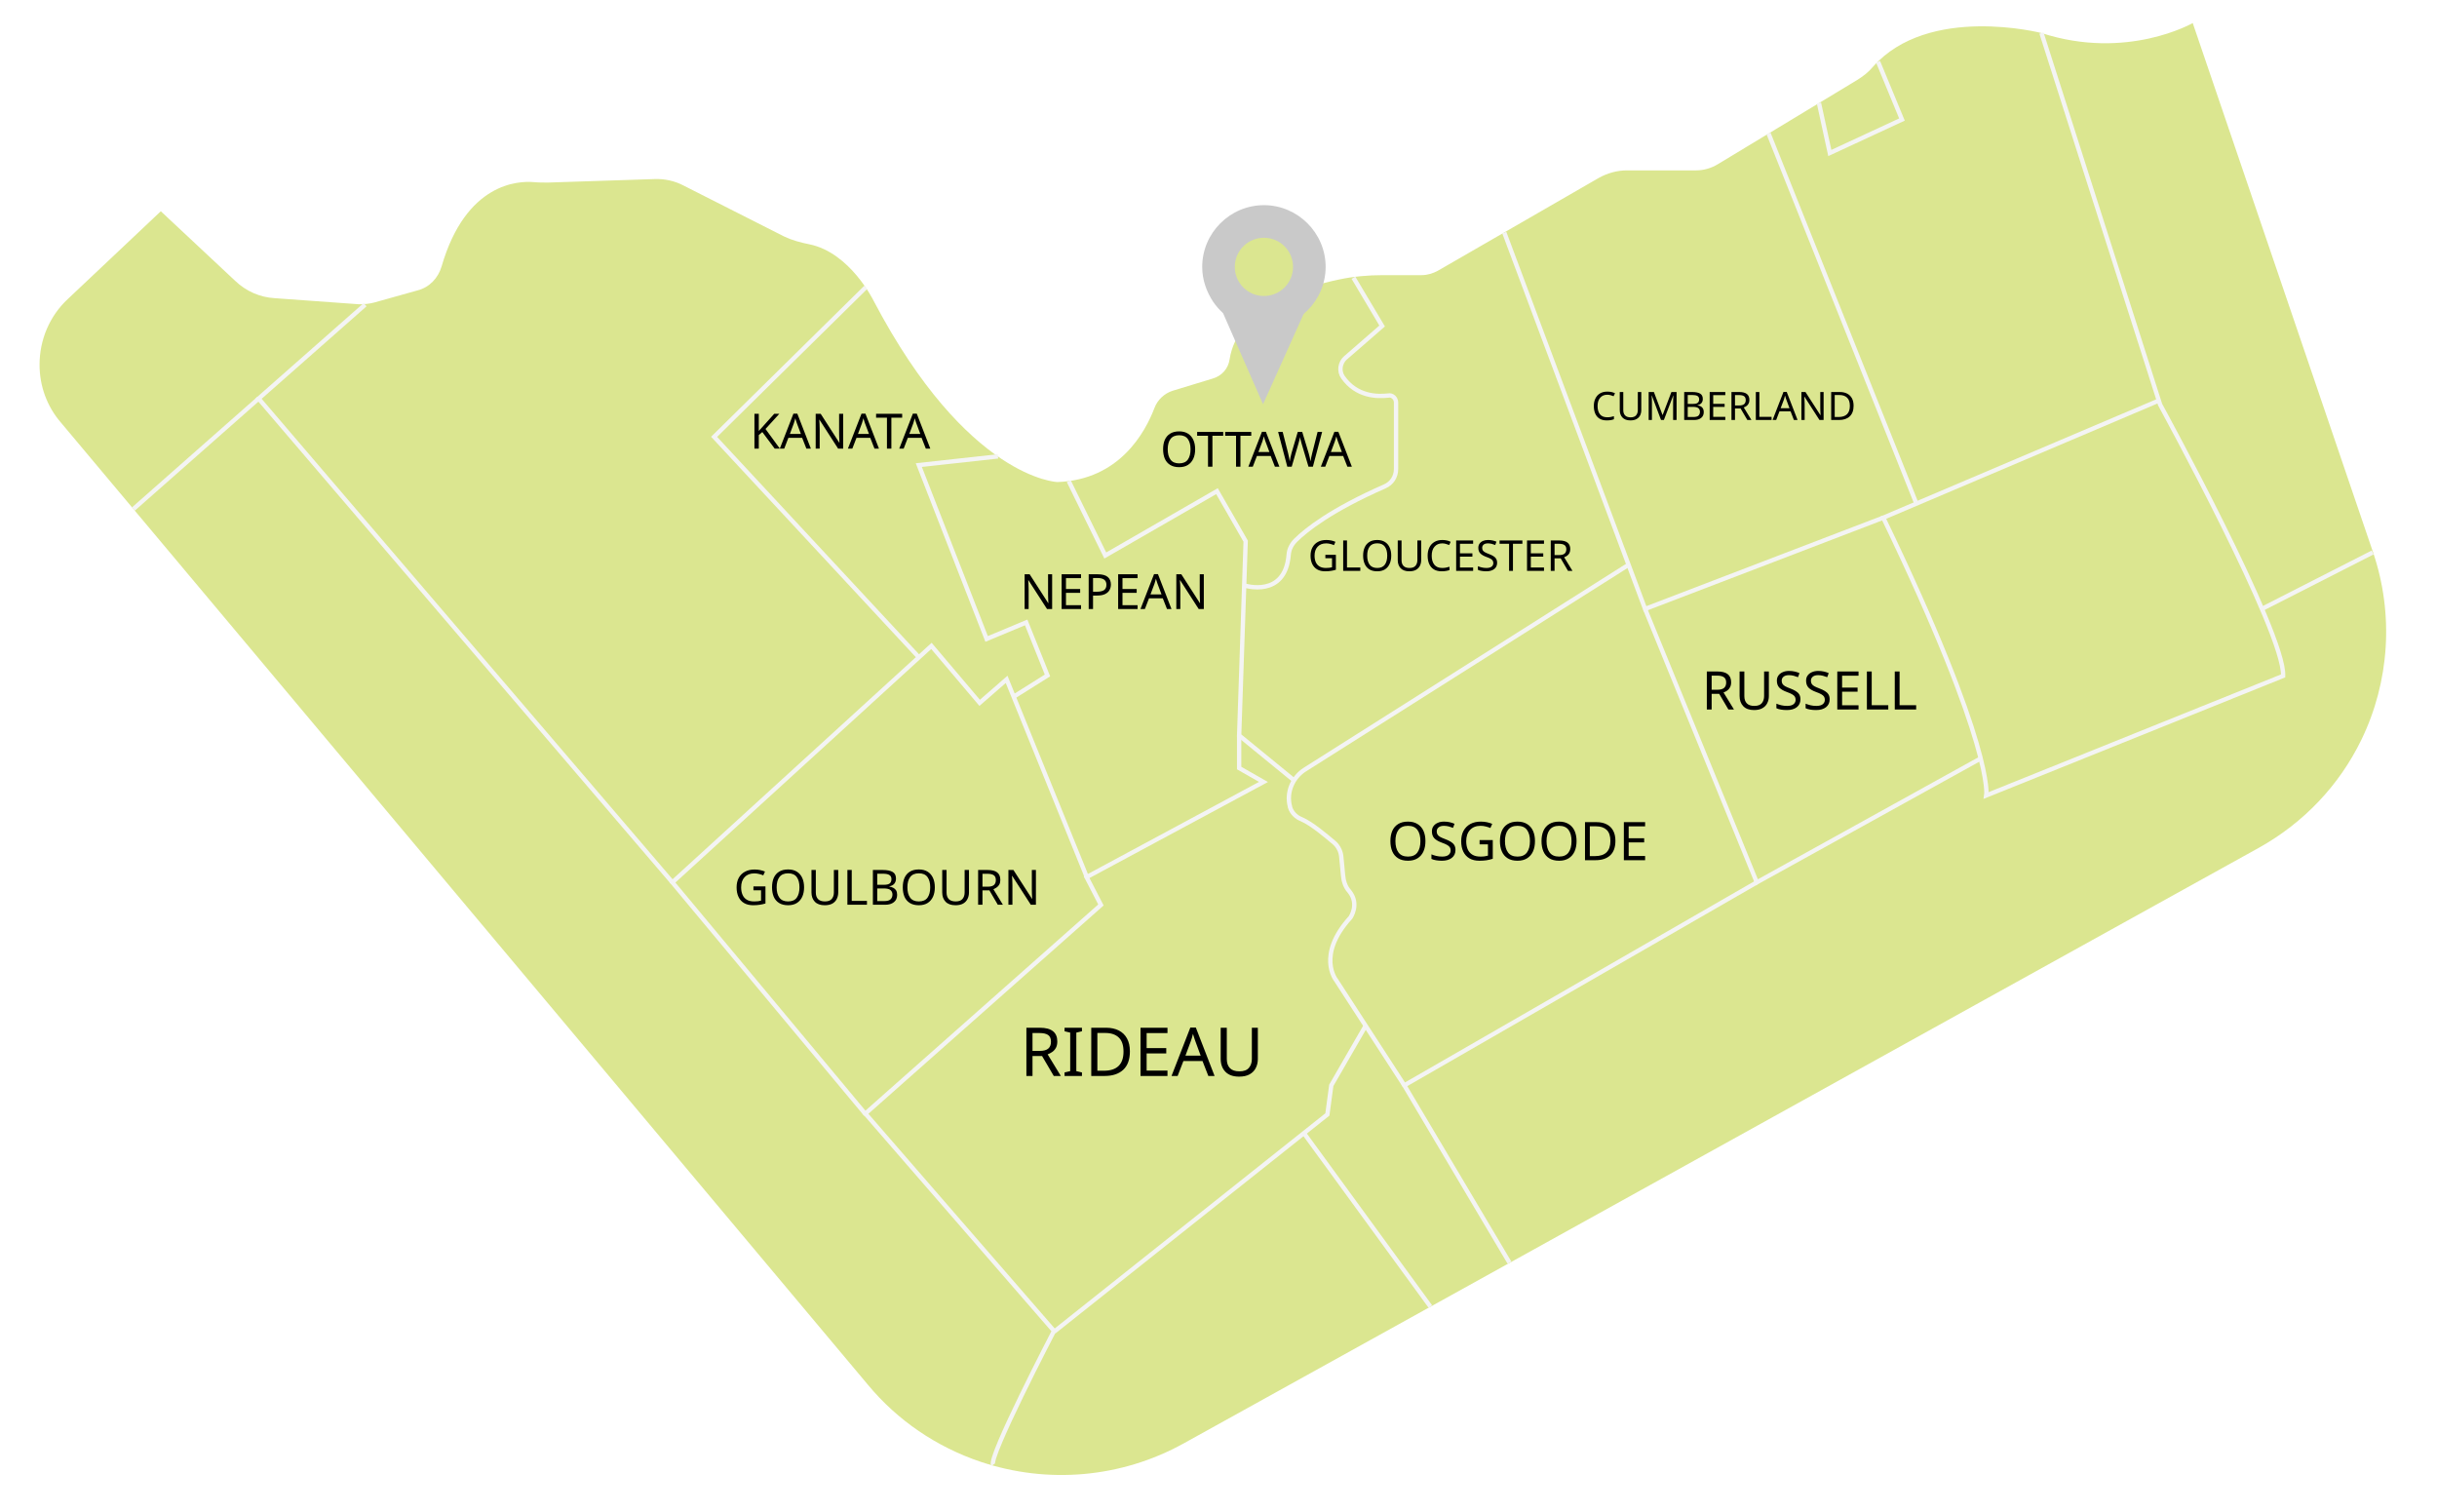
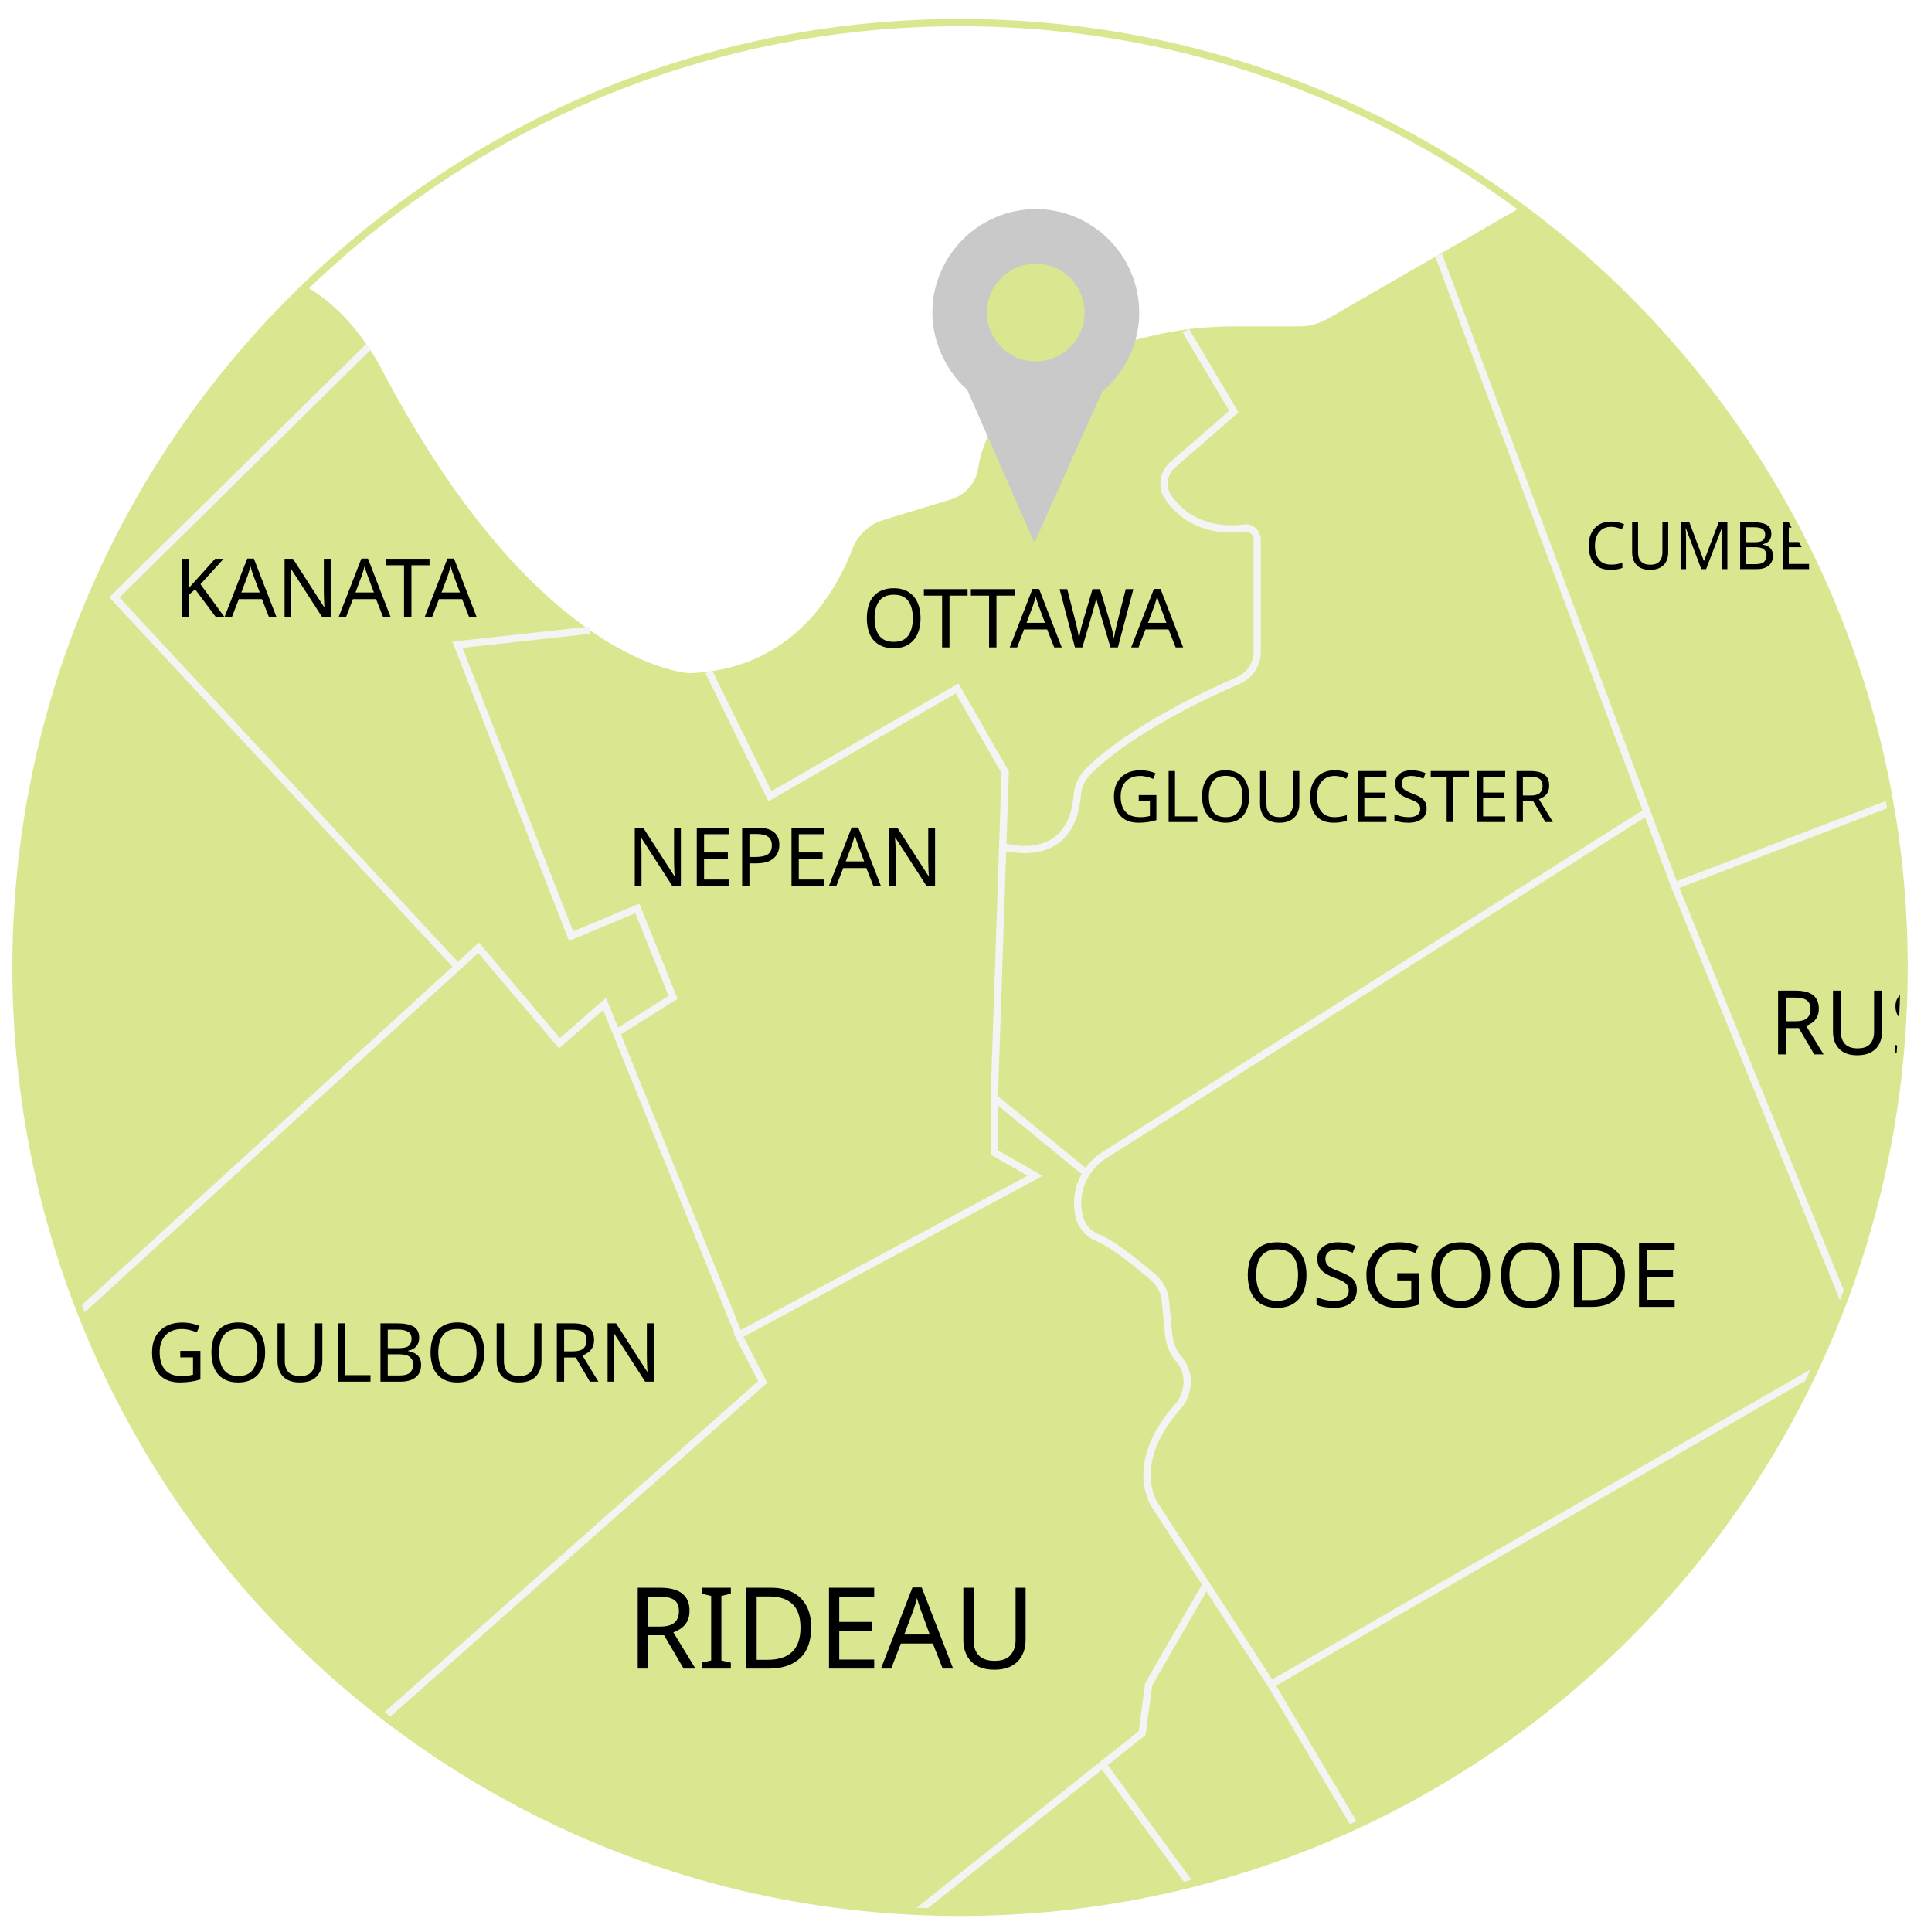
- <svg xmlns="http://www.w3.org/2000/svg" version="1.1" id="Layer_2" x="0px" y="0px" viewBox="0 0 560.7 347.7" style="enable-background:new 0 0 560.7 347.7;" xml:space="preserve">
+ <svg xmlns="http://www.w3.org/2000/svg" xmlns:xlink="http://www.w3.org/1999/xlink" version="1.1" id="Layer_2" x="0px" y="0px" viewBox="123.6 241.8 264.1 265.2" style="enable-background:new 123.6 241.8 264.1 265.2;" xml:space="preserve">
  <style type="text/css">
- 	.st0{fill:#DBE690;}
- 	.st1{fill:none;stroke:#F4F4F4;stroke-miterlimit:10;}
- 	.st2{font-family:'Lato-Hairline';}
- 	.st3{font-size:11.199px;}
- 	.st4{font-size:15.527px;}
- 	.st5{font-size:12.247px;}
- 	.st6{font-size:9.816px;}
- 	.st7{font-size:9.016px;}
- 	.st8{fill:#C9C9C9;}
+ 	.st0{clip-path:url(#SVGID_2_);fill:#DBE690;}
+ 	.st1{clip-path:url(#SVGID_2_);fill:none;stroke:#F4F4F4;stroke-miterlimit:10;}
+ 	.st2{clip-path:url(#SVGID_2_);enable-background:new    ;}
+ 	.st3{font-family:'Lato-Hairline';}
+ 	.st4{font-size:11.199px;}
+ 	.st5{font-size:15.527px;}
+ 	.st6{font-size:12.247px;}
+ 	.st7{font-size:9.816px;}
+ 	.st8{font-size:9.016px;}
+ 	.st9{clip-path:url(#SVGID_2_);fill:#C9C9C9;}
+ 	.st10{fill:none;stroke:#DBE690;stroke-miterlimit:10;}
</style>
-   <path class="st0" d="M37,48.6L15.6,68.8c-4.2,3.9-6.5,9.4-6.5,15.1v0c0,4.9,1.7,9.6,4.9,13.3l185.7,221.4  c6.8,8.2,15.8,14.3,25.9,17.7h0c15.5,5.2,32.4,3.7,46.7-4.2l247.5-137.1c10.2-5.7,18.4-14.3,23.5-24.8v0c6.5-13.4,7.5-28.9,2.7-43.1  L504.5,5.3c0,0-15.1,8.7-34.8,2.3c0,0-26-6.7-38.8,7.8c-1,1.2-2.3,2.2-3.6,3l-32.1,19.4c-1.5,0.9-3.2,1.4-5,1.4h-15.9  c-2.2,0-4.4,0.6-6.4,1.7l-37.1,21.4c-1.1,0.6-2.4,1-3.7,1h-8.9c-3.4,0-6.8,0.3-10.1,1c-8.7,1.8-23.4,6.7-25.2,18.4  c-0.3,2.1-1.8,3.8-3.9,4.4l-9.2,2.8c-1.9,0.6-3.5,2.1-4.2,4c-2.1,5.5-8,16.5-22.3,17c0,0-20.7-0.6-42.3-41.7c0,0-5.4-11.1-14.8-13  c-2-0.4-3.9-0.9-5.8-1.8l-23.1-11.7c-2.1-1.1-4.4-1.6-6.8-1.5l-24.4,0.8c-0.9,0-2.4,0-3.3-0.1c-3.5-0.3-15.6,0.1-21.2,19.4  c-0.8,2.7-2.8,4.8-5.5,5.5l-10,2.8c-1.1,0.3-2.3,0.4-3.5,0.4l-19.4-1.4c-3.4-0.2-6.6-1.6-9.1-4L37,48.6z" />
-   <path class="st1" d="M469.7,7.6l27.3,85.5c0,0,28.7,52.4,28.3,62.4L457,183c0,0,1.9-10.8-23.7-63.9l63.3-26.9" />
-   <line class="st1" x1="406.9" y1="30.7" x2="440.9" y2="115.8" />
-   <polyline class="st1" points="433.3,119.1 378.5,140.1 346.1,53.5 " />
-   <polyline class="st1" points="378.5,140.1 404.2,203 455.7,174.5 " />
-   <polyline class="st1" points="404.2,203 323.1,249.7 347.3,290.5 " />
-   <path class="st1" d="M323.1,249.7l-15.7-24.2c0,0-4.6-5.7,3.3-14.4c0,0,2.2-3.1-0.3-6.1c-0.9-1-1.3-2.4-1.4-3.7l-0.4-4.2  c-0.1-1.2-0.7-2.4-1.6-3.2c-1.9-1.6-5.2-4.4-7.5-5.4c-1.3-0.5-2.3-1.5-2.7-2.8c0,0,0-0.1,0-0.1c-0.9-3.3,0.6-6.8,3.5-8.6l74.3-47" />
-   <polyline class="st1" points="297.7,179.5 285.1,169.2 286.6,124.5 280,113 254.3,127.8 245.9,110.7 " />
-   <path class="st1" d="M286.3,134.7c0,0,9.4,3,10.2-7.1c0.1-1.3,0.7-2.4,1.6-3.3c2.4-2.4,8.2-7,20.5-12.4c1.6-0.7,2.6-2.2,2.6-4V92.6  c0-1-0.9-1.8-1.8-1.6c-2.6,0.3-7.3,0.2-10.4-4.2c-1-1.4-0.7-3.4,0.6-4.5l8.4-7.3l-6.6-11.1" />
-   <path class="st1" d="M285.1,169.2v7.5l5.6,3.2l-40.7,21.9l3.3,6.4l-54.2,48l43.4,50c0,0-15.2,29.2-14,30.8" />
-   <polyline class="st1" points="242.5,306.4 305.4,256.4 306.3,249.7 314.2,236 " />
-   <line class="st1" x1="300" y1="260.7" x2="329.1" y2="300.6" />
-   <polyline class="st1" points="250.1,201.9 231.6,156.3 225.4,161.7 214.3,148.6 154.7,203 199.2,256.4 " />
-   <polyline class="st1" points="233.2,160.3 241,155.4 236.1,143.2 227,147 211.4,107 229.6,105 " />
-   <polyline class="st1" points="199.2,66.1 164.3,100.5 211.4,151.2 " />
-   <polyline class="st1" points="154.7,203 59.5,91.7 84,70.1 " />
-   <line class="st1" x1="59.5" y1="91.7" x2="30.7" y2="117.1" />
-   <line class="st1" x1="520.4" y1="140.1" x2="545.9" y2="127.1" />
-   <polyline class="st1" points="418.5,23.7 421,35.2 437.6,27.5 432.1,14.2 " />
-   <text transform="matrix(1 0 0 1 266.9164 107.3694)" class="st2 st3">OTTAWA</text>
-   <text transform="matrix(1 0 0 1 234.6513 140.1222)" class="st2 st3">NEPEAN</text>
-   <text transform="matrix(1 0 0 1 168.787 208.1535)" class="st2 st3">GOULBOURN</text>
-   <text transform="matrix(1 0 0 1 172.4868 103.2063)" class="st2 st3">KANATA</text>
-   <text transform="matrix(1 0 0 1 234.6513 247.5403)" class="st2 st4">RIDEAU</text>
-   <text transform="matrix(1 0 0 1 319.1498 197.8987)" class="st2 st5">OSGOODE</text>
-   <text transform="matrix(1 0 0 1 391.5151 163.2336)" class="st2 st5">RUSSELL</text>
-   <text transform="matrix(1 0 0 1 300.9369 131.342)" class="st2 st6">GLOUCESTER</text>
-   <text transform="matrix(1 0 0 1 366.1576 96.6262)" class="st2 st7">CUMBERLAND</text>
-   <path class="st8" d="M305,61.4c0,7.8-6.4,14.2-14.2,14.2c-4.9,0-9.2-2.5-11.7-6.2c-1.5-2.3-2.5-5-2.5-8c0-7.8,6.4-14.2,14.2-14.2  S305,53.6,305,61.4z" />
-   <polygon class="st8" points="290.6,93 303.5,64.3 278,64.3 " />
-   <circle class="st0" cx="290.8" cy="61.4" r="6.7" />
+   <g>
+     <defs>
+       <circle id="SVGID_1_" cx="255.4" cy="374.5" r="129.6" />
+     </defs>
+     <clipPath id="SVGID_2_">
+       <use xlink:href="#SVGID_1_" style="overflow:visible;" />
+     </clipPath>
+     <path class="st0" d="M12,271.9l-21.4,20.2c-4.2,3.9-6.5,9.4-6.5,15.1l0,0c0,4.9,1.7,9.6,4.9,13.3l185.7,221.4   c6.8,8.2,15.8,14.3,25.9,17.7l0,0c15.5,5.2,32.4,3.7,46.7-4.2l247.5-137.1c10.2-5.7,18.4-14.3,23.5-24.8l0,0   c6.5-13.4,7.5-28.9,2.7-43.1l-41.5-121.8c0,0-15.1,8.7-34.8,2.3c0,0-26-6.7-38.8,7.8c-1,1.2-2.3,2.2-3.6,3l-32.1,19.4   c-1.5,0.9-3.2,1.4-5,1.4h-15.9c-2.2,0-4.4,0.6-6.4,1.7l-37.1,21.4c-1.1,0.6-2.4,1-3.7,1h-8.9c-3.4,0-6.8,0.3-10.1,1   c-8.7,1.8-23.4,6.7-25.2,18.4c-0.3,2.1-1.8,3.8-3.9,4.4l-9.2,2.8c-1.9,0.6-3.5,2.1-4.2,4c-2.1,5.5-8,16.5-22.3,17   c0,0-20.7-0.6-42.3-41.7c0,0-5.4-11.1-14.8-13c-2-0.4-3.9-0.9-5.8-1.8L132.3,266c-2.1-1.1-4.4-1.6-6.8-1.5l-24.4,0.8   c-0.9,0-2.4,0-3.3-0.1c-3.5-0.3-15.6,0.1-21.2,19.4c-0.8,2.7-2.8,4.8-5.5,5.5l-10,2.8c-1.1,0.3-2.3,0.4-3.5,0.4l-19.4-1.4   c-3.4-0.2-6.6-1.6-9.1-4L12,271.9z" />
+     <path class="st1" d="M444.7,230.9l27.3,85.5c0,0,28.7,52.4,28.3,62.4L432,406.3c0,0,1.9-10.8-23.7-63.9l63.3-26.9" />
+     <line class="st1" x1="381.9" y1="254" x2="415.9" y2="339.1" />
+     <polyline class="st1" points="408.3,342.4 353.5,363.4 321.1,276.8  " />
+     <polyline class="st1" points="353.5,363.4 379.2,426.3 430.7,397.8  " />
+     <polyline class="st1" points="379.2,426.3 298.1,473 322.3,513.8  " />
+     <path class="st1" d="M298.1,473l-15.7-24.2c0,0-4.6-5.7,3.3-14.4c0,0,2.2-3.1-0.3-6.1c-0.9-1-1.3-2.4-1.4-3.7l-0.4-4.2   c-0.1-1.2-0.7-2.4-1.6-3.2c-1.9-1.6-5.2-4.4-7.5-5.4c-1.3-0.5-2.3-1.5-2.7-2.8v-0.1c-0.9-3.3,0.6-6.8,3.5-8.6l74.3-47" />
+     <polyline class="st1" points="272.7,402.8 260.1,392.5 261.6,347.8 255,336.3 229.3,351.1 220.9,334  " />
+     <path class="st1" d="M261.3,358c0,0,9.4,3,10.2-7.1c0.1-1.3,0.7-2.4,1.6-3.3c2.4-2.4,8.2-7,20.5-12.4c1.6-0.7,2.6-2.2,2.6-4v-15.3   c0-1-0.9-1.8-1.8-1.6c-2.6,0.3-7.3,0.2-10.4-4.2c-1-1.4-0.7-3.4,0.6-4.5l8.4-7.3l-6.6-11.1" />
+     <path class="st1" d="M260.1,392.5v7.5l5.6,3.2L225,425.1l3.3,6.4l-54.2,48l43.4,50c0,0-15.2,29.2-14,30.8" />
+     <polyline class="st1" points="217.5,529.7 280.4,479.7 281.3,473 289.2,459.3  " />
+     <line class="st1" x1="275" y1="484" x2="304.1" y2="523.9" />
+     <polyline class="st1" points="225.1,425.2 206.6,379.6 200.4,385 189.3,371.9 129.7,426.3 174.2,479.7  " />
+     <polyline class="st1" points="208.2,383.6 216,378.7 211.1,366.5 202,370.3 186.4,330.3 204.6,328.3  " />
+     <polyline class="st1" points="174.2,289.4 139.3,323.8 186.4,374.5  " />
+     <polyline class="st1" points="129.7,426.3 34.5,315 59,293.4  " />
+     <line class="st1" x1="495.4" y1="363.4" x2="520.9" y2="350.4" />
+     <polyline class="st1" points="393.5,247 396,258.5 412.6,250.8 407.1,237.5  " />
+     <g class="st2">
+       <text transform="matrix(1 0 0 1 241.9164 330.6694)" class="st3 st4">OTTAWA</text>
+     </g>
+     <g class="st2">
+       <text transform="matrix(1 0 0 1 209.6513 363.4222)" class="st3 st4">NEPEAN</text>
+     </g>
+     <g class="st2">
+       <text transform="matrix(1 0 0 1 143.787 431.4535)" class="st3 st4">GOULBOURN</text>
+     </g>
+     <g class="st2">
+       <text transform="matrix(1 0 0 1 147.4868 326.5063)" class="st3 st4">KANATA</text>
+     </g>
+     <g class="st2">
+       <text transform="matrix(1 0 0 1 209.6513 470.8403)" class="st3 st5">RIDEAU</text>
+     </g>
+     <g class="st2">
+       <text transform="matrix(1 0 0 1 294.1498 421.1987)" class="st3 st6">OSGOODE</text>
+     </g>
+     <g class="st2">
+       <text transform="matrix(1 0 0 1 366.5151 386.5336)" class="st3 st6">RUSSELL</text>
+     </g>
+     <g class="st2">
+       <text transform="matrix(1 0 0 1 275.9369 354.642)" class="st3 st7">GLOUCESTER</text>
+     </g>
+     <g class="st2">
+       <text transform="matrix(1 0 0 1 341.1576 319.9262)" class="st3 st8">CUMBERLAND</text>
+     </g>
+     <path class="st9" d="M280,284.7c0,7.8-6.4,14.2-14.2,14.2c-4.9,0-9.2-2.5-11.7-6.2c-1.5-2.3-2.5-5-2.5-8c0-7.8,6.4-14.2,14.2-14.2   S280,276.9,280,284.7z" />
+     <polygon class="st9" points="265.6,316.3 278.5,287.6 253,287.6  " />
+     <circle class="st0" cx="265.8" cy="284.7" r="6.7" />
+   </g>
+   <ellipse class="st10" cx="255.4" cy="374.6" rx="129.6" ry="129.7" />
</svg>
